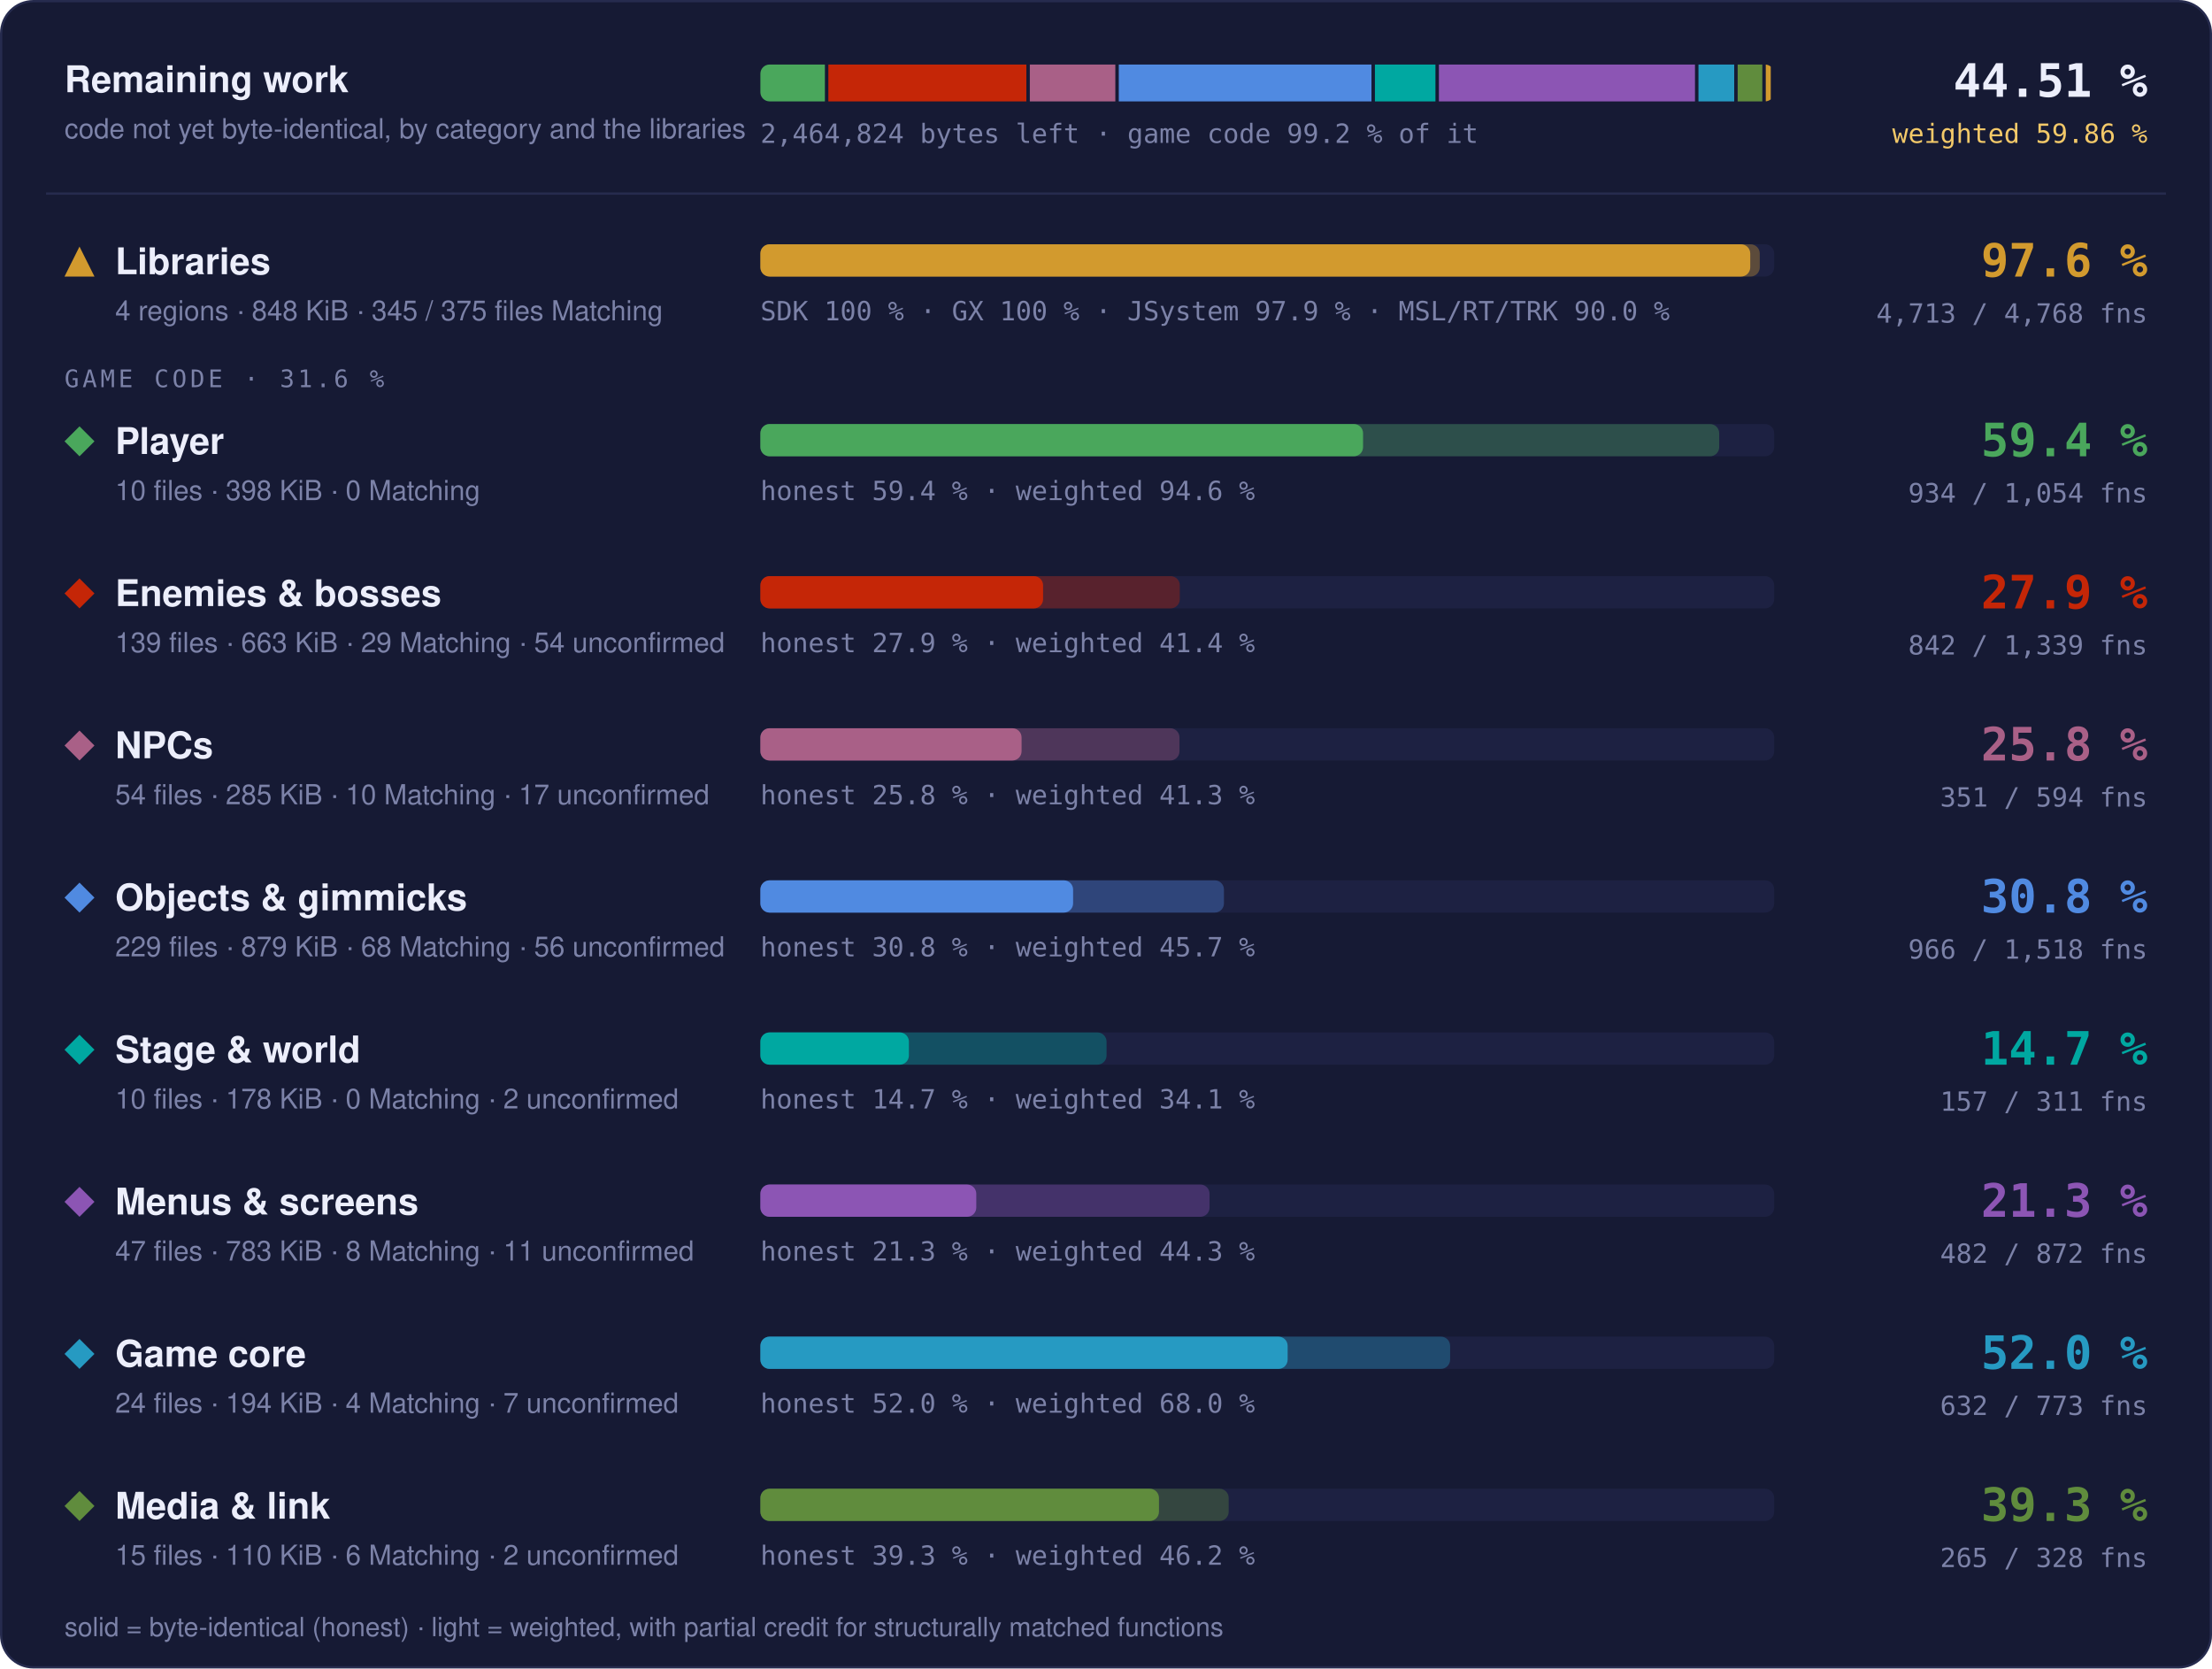
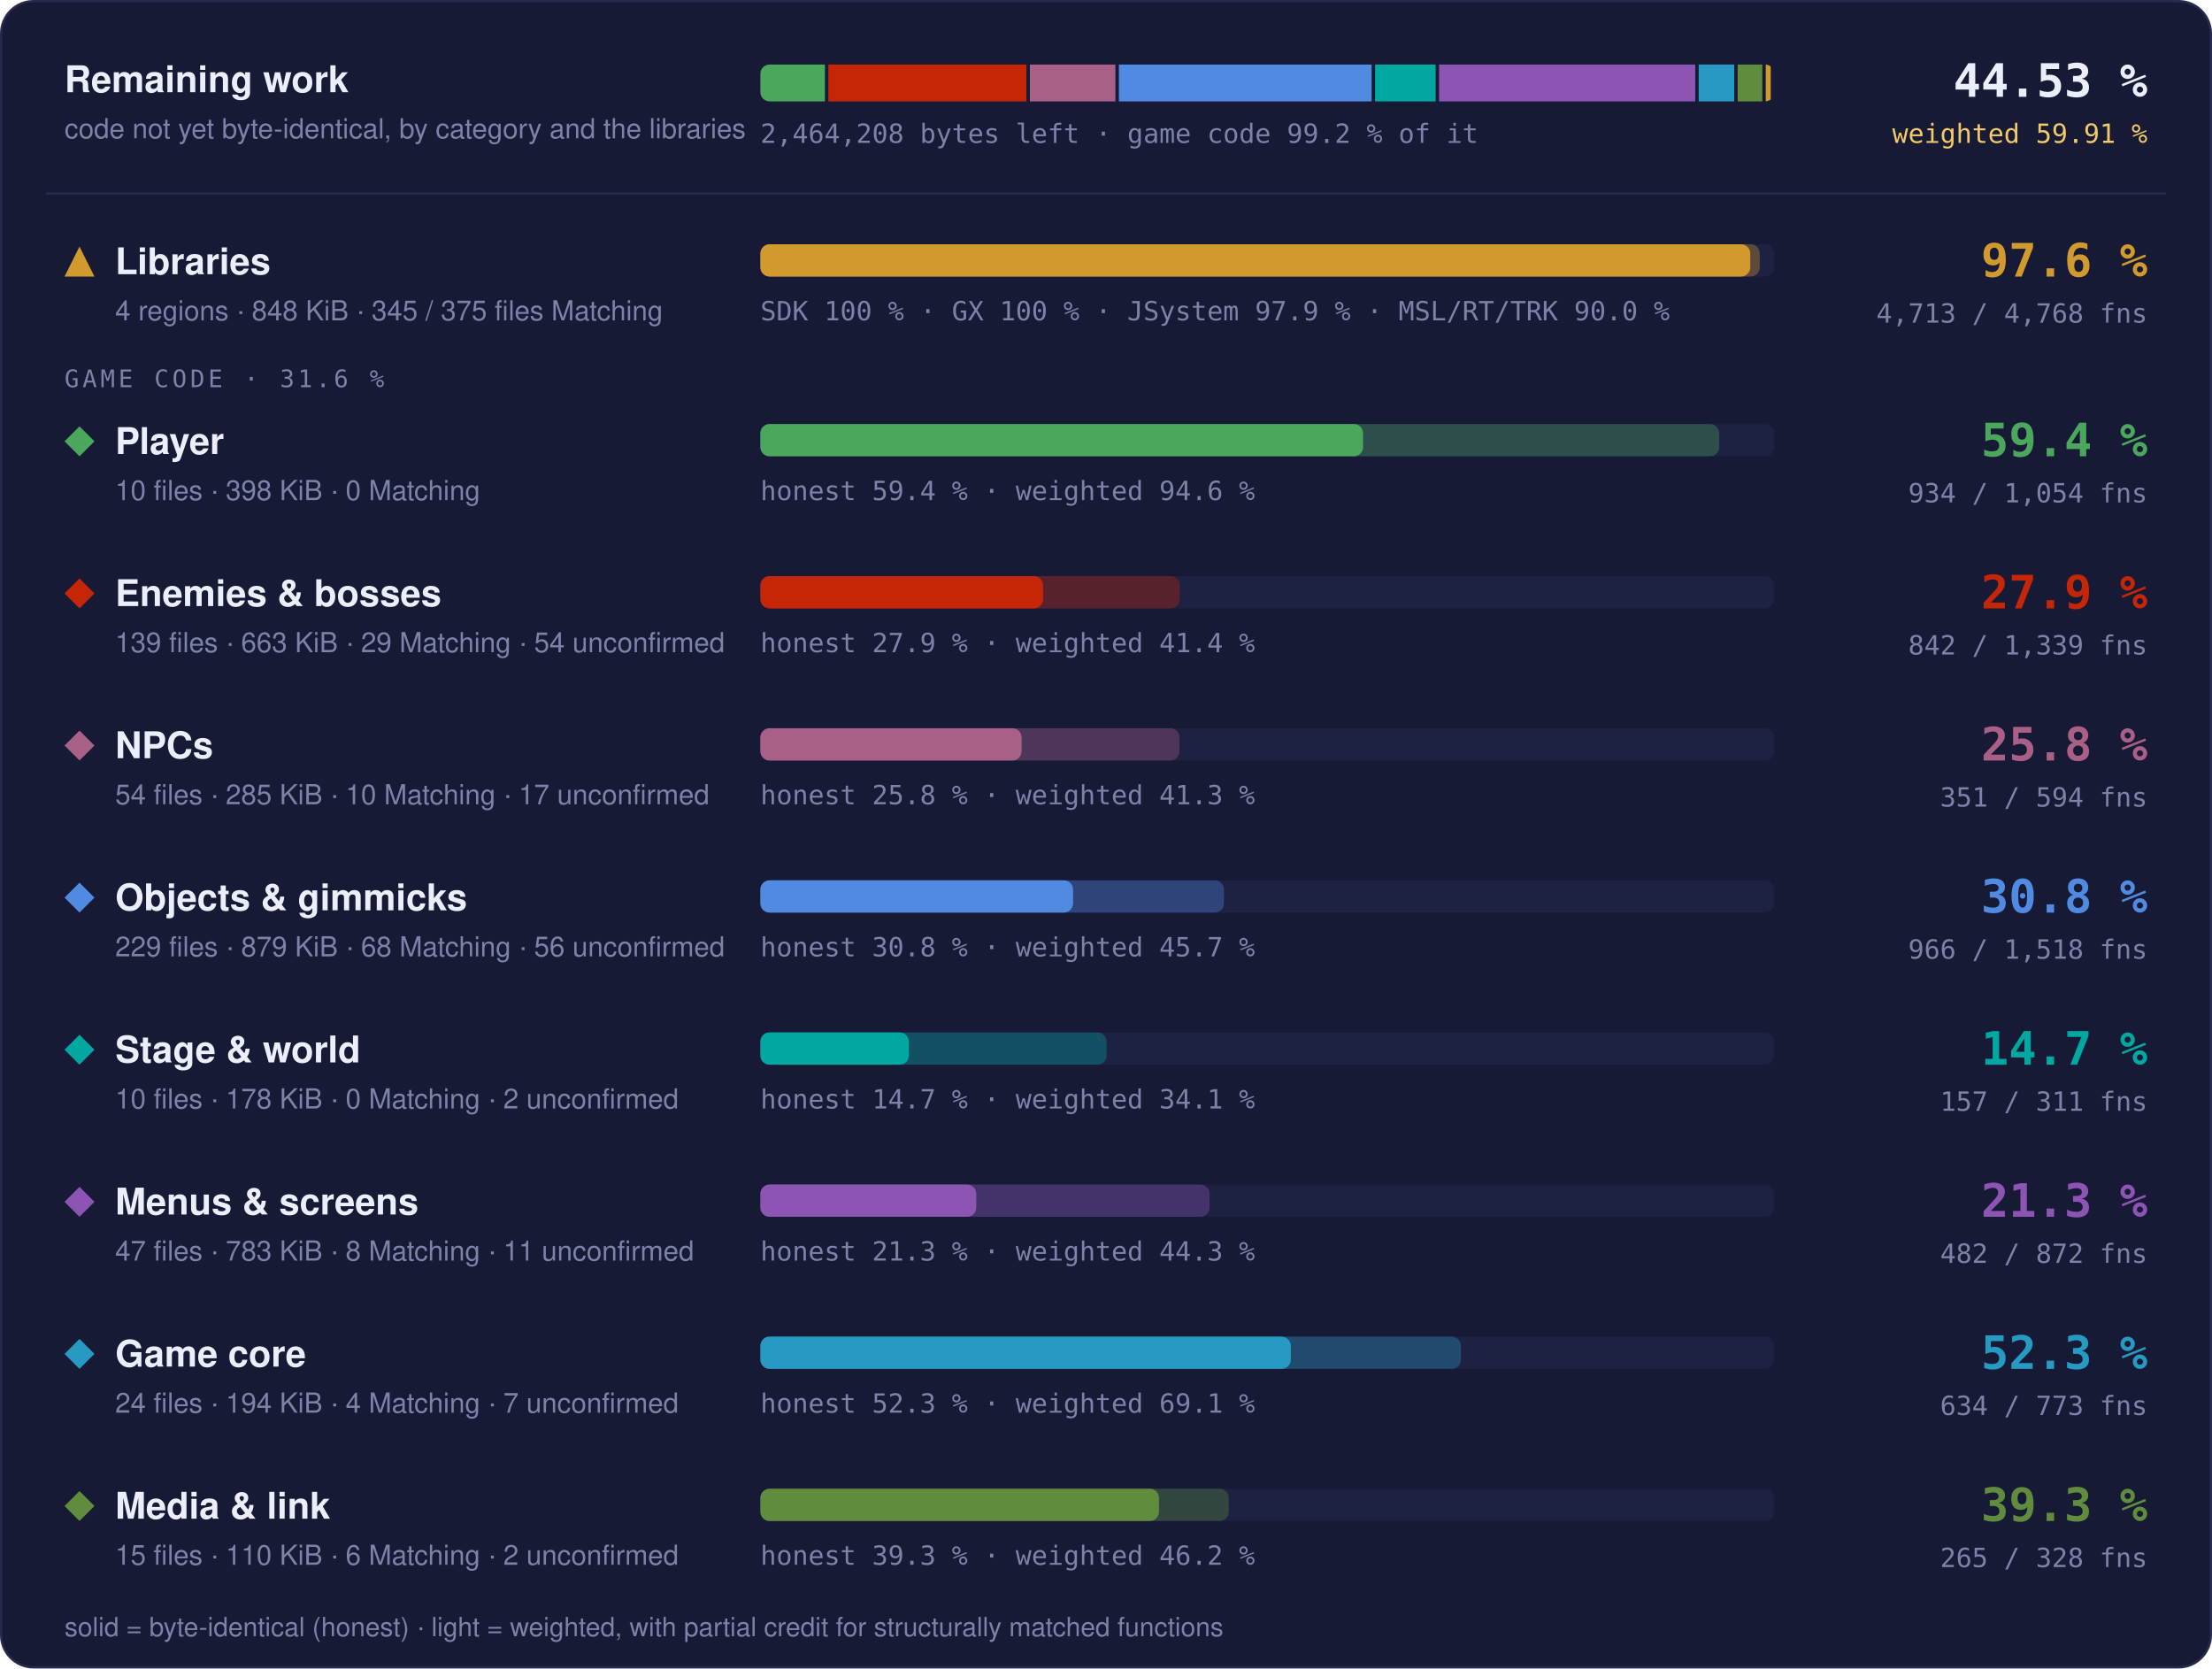
- <svg xmlns="http://www.w3.org/2000/svg" width="960" height="724" viewBox="0 0 960 724" role="img" aria-label="Progress overview: Libraries 97.6 % of code, 4713 of 4768 functions; Player 59.4 % of code, 934 of 1054 functions; Enemies &amp; bosses 27.9 % of code, 842 of 1339 functions; NPCs 25.8 % of code, 351 of 594 functions; Objects &amp; gimmicks 30.8 % of code, 966 of 1518 functions; Stage &amp; world 14.7 % of code, 157 of 311 functions; Menus &amp; screens 21.3 % of code, 482 of 872 functions; Game core 52.0 % of code, 632 of 773 functions; Media &amp; link 39.3 % of code, 265 of 328 functions">
+ <svg xmlns="http://www.w3.org/2000/svg" width="960" height="724" viewBox="0 0 960 724" role="img" aria-label="Progress overview: Libraries 97.6 % of code, 4713 of 4768 functions; Player 59.4 % of code, 934 of 1054 functions; Enemies &amp; bosses 27.9 % of code, 842 of 1339 functions; NPCs 25.8 % of code, 351 of 594 functions; Objects &amp; gimmicks 30.8 % of code, 966 of 1518 functions; Stage &amp; world 14.7 % of code, 157 of 311 functions; Menus &amp; screens 21.3 % of code, 482 of 872 functions; Game core 52.3 % of code, 634 of 773 functions; Media &amp; link 39.3 % of code, 265 of 328 functions">
  <style>text { font-family: -apple-system, BlinkMacSystemFont, 'Segoe UI', Helvetica, Arial, sans-serif; } .mono { font-family: ui-monospace, SFMono-Regular, 'SF Mono', Menlo, Consolas, monospace; } .grow { transform-box: fill-box; transform-origin: 0 50%; animation: grow 1.4s cubic-bezier(.2,.8,.2,1) both; } @keyframes grow { from { transform: scaleX(0); } } @media (prefers-reduced-motion: reduce) { * { animation: none !important; } }</style>
  <rect x="0.5" y="0.5" width="959" height="723" rx="14" fill="#161a34" stroke="#262b4e" />
  <text x="28" y="40" font-size="16" font-weight="700" fill="#eceefb">Remaining work</text>
  <text x="28" y="60" font-size="12" fill="#7c82a8">code not yet byte-identical, by category and the libraries</text>
  <clipPath id="rw">
    <rect x="330" y="28" width="440" height="16" rx="4" />
  </clipPath>
  <g clip-path="url(#rw)">
-     <rect class="grow" x="330.00" y="28" width="28.00" height="16" fill="#4aa75c" />
-     <rect class="grow" x="359.50" y="28" width="85.94" height="16" fill="#c52607" />
-     <rect class="grow" x="446.94" y="28" width="37.11" height="16" fill="#a96087" />
-     <rect class="grow" x="485.55" y="28" width="109.66" height="16" fill="#508ae1" />
-     <rect class="grow" x="596.71" y="28" width="26.27" height="16" fill="#00a8a1" />
-     <rect class="grow" x="624.48" y="28" width="111.14" height="16" fill="#8c55b4" />
-     <rect class="grow" x="737.13" y="28" width="15.51" height="16" fill="#269ac2" />
+     <rect class="grow" x="330.00" y="28" width="28.01" height="16" fill="#4aa75c" />
+     <rect class="grow" x="359.51" y="28" width="85.96" height="16" fill="#c52607" />
+     <rect class="grow" x="446.97" y="28" width="37.12" height="16" fill="#a96087" />
+     <rect class="grow" x="485.59" y="28" width="109.69" height="16" fill="#508ae1" />
+     <rect class="grow" x="596.78" y="28" width="26.28" height="16" fill="#00a8a1" />
+     <rect class="grow" x="624.56" y="28" width="111.17" height="16" fill="#8c55b4" />
+     <rect class="grow" x="737.23" y="28" width="15.41" height="16" fill="#269ac2" />
    <rect class="grow" x="754.14" y="28" width="10.70" height="16" fill="#608c3d" />
    <rect class="grow" x="766.34" y="28" width="2.16" height="16" fill="#d29a2e" />
  </g>
-   <text x="330" y="62" class="mono" font-size="11.5" fill="#7c82a8">2,464,824 bytes left · game code 99.2 % of it</text>
-   <text x="932" y="42" text-anchor="end" class="mono" font-size="20" font-weight="700" fill="#eceefb">44.51 %</text>
-   <text x="932" y="62" text-anchor="end" class="mono" font-size="11.5" fill="#f3c969">weighted 59.86 %</text>
+   <text x="330" y="62" class="mono" font-size="11.5" fill="#7c82a8">2,464,208 bytes left · game code 99.2 % of it</text>
+   <text x="932" y="42" text-anchor="end" class="mono" font-size="20" font-weight="700" fill="#eceefb">44.53 %</text>
+   <text x="932" y="62" text-anchor="end" class="mono" font-size="11.5" fill="#f3c969">weighted 59.91 %</text>
  <line x1="20" x2="940" y1="84" y2="84" stroke="#262b4e" />
  <g fill="#d29a2e">
    <path d="M34.5 107L41 120L28 120Z" />
  </g>
  <text x="50" y="119" font-size="16" font-weight="700" fill="#eceefb">Libraries</text>
  <text x="50" y="139" font-size="12" fill="#7c82a8">4 regions · 848 KiB · 345 / 375 files Matching</text>
  <rect x="330" y="106" width="440" height="14" rx="4" fill="#1d2142" />
  <rect class="grow" style="animation-delay:0.0s" x="330" y="106" width="433.73" height="14" rx="4" fill="#d29a2e" fill-opacity="0.35" />
  <rect class="grow" style="animation-delay:0.0s" x="330" y="106" width="429.60" height="14" rx="4" fill="#d29a2e" />
  <text x="330" y="139" class="mono" font-size="11.5" fill="#7c82a8">SDK 100 % · GX 100 % · JSystem 97.9 % · MSL/RT/TRK 90.0 %</text>
  <text x="932" y="120" text-anchor="end" class="mono" font-size="20" font-weight="700" fill="#d29a2e">97.6 %</text>
  <text x="932" y="140" text-anchor="end" class="mono" font-size="11.5" fill="#7c82a8">4,713 / 4,768 fns</text>
  <text x="28" y="168" class="mono" font-size="10.5" letter-spacing="0.14em" fill="#7c82a8">GAME CODE · 31.6 %</text>
  <g fill="#4aa75c">
    <path d="M34.5 185L41 191.5L34.5 198L28 191.5Z" />
  </g>
  <text x="50" y="197" font-size="16" font-weight="700" fill="#eceefb">Player</text>
  <text x="50" y="217" font-size="12" fill="#7c82a8">10 files · 398 KiB · 0 Matching</text>
  <rect x="330" y="184" width="440" height="14" rx="4" fill="#1d2142" />
  <rect class="grow" style="animation-delay:0.1s" x="330" y="184" width="416.13" height="14" rx="4" fill="#4aa75c" fill-opacity="0.35" />
  <rect class="grow" style="animation-delay:0.1s" x="330" y="184" width="261.57" height="14" rx="4" fill="#4aa75c" />
  <text x="330" y="217" class="mono" font-size="11.5" fill="#7c82a8">honest 59.4 % · weighted 94.6 %</text>
  <text x="932" y="198" text-anchor="end" class="mono" font-size="20" font-weight="700" fill="#4aa75c">59.4 %</text>
  <text x="932" y="218" text-anchor="end" class="mono" font-size="11.5" fill="#7c82a8">934 / 1,054 fns</text>
  <g fill="#c52607">
    <path d="M34.5 251L41 257.5L34.5 264L28 257.5Z" />
  </g>
  <text x="50" y="263" font-size="16" font-weight="700" fill="#eceefb">Enemies &amp; bosses</text>
  <text x="50" y="283" font-size="12" fill="#7c82a8">139 files · 663 KiB · 29 Matching · 54 unconfirmed</text>
  <rect x="330" y="250" width="440" height="14" rx="4" fill="#1d2142" />
  <rect class="grow" style="animation-delay:0.2s" x="330" y="250" width="182.03" height="14" rx="4" fill="#c52607" fill-opacity="0.35" />
  <rect class="grow" style="animation-delay:0.2s" x="330" y="250" width="122.70" height="14" rx="4" fill="#c52607" />
  <text x="330" y="283" class="mono" font-size="11.5" fill="#7c82a8">honest 27.9 % · weighted 41.4 %</text>
  <text x="932" y="264" text-anchor="end" class="mono" font-size="20" font-weight="700" fill="#c52607">27.9 %</text>
  <text x="932" y="284" text-anchor="end" class="mono" font-size="11.5" fill="#7c82a8">842 / 1,339 fns</text>
  <g fill="#a96087">
    <path d="M34.5 317L41 323.5L34.5 330L28 323.5Z" />
  </g>
  <text x="50" y="329" font-size="16" font-weight="700" fill="#eceefb">NPCs</text>
  <text x="50" y="349" font-size="12" fill="#7c82a8">54 files · 285 KiB · 10 Matching · 17 unconfirmed</text>
  <rect x="330" y="316" width="440" height="14" rx="4" fill="#1d2142" />
  <rect class="grow" style="animation-delay:0.3s" x="330" y="316" width="181.89" height="14" rx="4" fill="#a96087" fill-opacity="0.35" />
  <rect class="grow" style="animation-delay:0.3s" x="330" y="316" width="113.36" height="14" rx="4" fill="#a96087" />
  <text x="330" y="349" class="mono" font-size="11.5" fill="#7c82a8">honest 25.8 % · weighted 41.3 %</text>
  <text x="932" y="330" text-anchor="end" class="mono" font-size="20" font-weight="700" fill="#a96087">25.8 %</text>
  <text x="932" y="350" text-anchor="end" class="mono" font-size="11.5" fill="#7c82a8">351 / 594 fns</text>
  <g fill="#508ae1">
    <path d="M34.5 383L41 389.5L34.5 396L28 389.5Z" />
  </g>
  <text x="50" y="395" font-size="16" font-weight="700" fill="#eceefb">Objects &amp; gimmicks</text>
  <text x="50" y="415" font-size="12" fill="#7c82a8">229 files · 879 KiB · 68 Matching · 56 unconfirmed</text>
  <rect x="330" y="382" width="440" height="14" rx="4" fill="#1d2142" />
  <rect class="grow" style="animation-delay:0.4s" x="330" y="382" width="201.19" height="14" rx="4" fill="#508ae1" fill-opacity="0.35" />
  <rect class="grow" style="animation-delay:0.4s" x="330" y="382" width="135.72" height="14" rx="4" fill="#508ae1" />
  <text x="330" y="415" class="mono" font-size="11.5" fill="#7c82a8">honest 30.8 % · weighted 45.7 %</text>
  <text x="932" y="396" text-anchor="end" class="mono" font-size="20" font-weight="700" fill="#508ae1">30.8 %</text>
  <text x="932" y="416" text-anchor="end" class="mono" font-size="11.5" fill="#7c82a8">966 / 1,518 fns</text>
  <g fill="#00a8a1">
    <path d="M34.5 449L41 455.5L34.5 462L28 455.5Z" />
  </g>
  <text x="50" y="461" font-size="16" font-weight="700" fill="#eceefb">Stage &amp; world</text>
  <text x="50" y="481" font-size="12" fill="#7c82a8">10 files · 178 KiB · 0 Matching · 2 unconfirmed</text>
  <rect x="330" y="448" width="440" height="14" rx="4" fill="#1d2142" />
  <rect class="grow" style="animation-delay:0.5s" x="330" y="448" width="150.24" height="14" rx="4" fill="#00a8a1" fill-opacity="0.35" />
  <rect class="grow" style="animation-delay:0.5s" x="330" y="448" width="64.46" height="14" rx="4" fill="#00a8a1" />
  <text x="330" y="481" class="mono" font-size="11.5" fill="#7c82a8">honest 14.7 % · weighted 34.1 %</text>
  <text x="932" y="462" text-anchor="end" class="mono" font-size="20" font-weight="700" fill="#00a8a1">14.7 %</text>
  <text x="932" y="482" text-anchor="end" class="mono" font-size="11.5" fill="#7c82a8">157 / 311 fns</text>
  <g fill="#8c55b4">
    <path d="M34.5 515L41 521.5L34.5 528L28 521.5Z" />
  </g>
  <text x="50" y="527" font-size="16" font-weight="700" fill="#eceefb">Menus &amp; screens</text>
  <text x="50" y="547" font-size="12" fill="#7c82a8">47 files · 783 KiB · 8 Matching · 11 unconfirmed</text>
  <rect x="330" y="514" width="440" height="14" rx="4" fill="#1d2142" />
  <rect class="grow" style="animation-delay:0.6s" x="330" y="514" width="194.94" height="14" rx="4" fill="#8c55b4" fill-opacity="0.35" />
  <rect class="grow" style="animation-delay:0.6s" x="330" y="514" width="93.70" height="14" rx="4" fill="#8c55b4" />
  <text x="330" y="547" class="mono" font-size="11.5" fill="#7c82a8">honest 21.3 % · weighted 44.3 %</text>
  <text x="932" y="528" text-anchor="end" class="mono" font-size="20" font-weight="700" fill="#8c55b4">21.3 %</text>
  <text x="932" y="548" text-anchor="end" class="mono" font-size="11.5" fill="#7c82a8">482 / 872 fns</text>
  <g fill="#269ac2">
    <path d="M34.5 581L41 587.5L34.5 594L28 587.5Z" />
  </g>
  <text x="50" y="593" font-size="16" font-weight="700" fill="#eceefb">Game core</text>
  <text x="50" y="613" font-size="12" fill="#7c82a8">24 files · 194 KiB · 4 Matching · 7 unconfirmed</text>
  <rect x="330" y="580" width="440" height="14" rx="4" fill="#1d2142" />
-   <rect class="grow" style="animation-delay:0.7s" x="330" y="580" width="299.34" height="14" rx="4" fill="#269ac2" fill-opacity="0.35" />
-   <rect class="grow" style="animation-delay:0.7s" x="330" y="580" width="228.83" height="14" rx="4" fill="#269ac2" />
-   <text x="330" y="613" class="mono" font-size="11.5" fill="#7c82a8">honest 52.0 % · weighted 68.0 %</text>
-   <text x="932" y="594" text-anchor="end" class="mono" font-size="20" font-weight="700" fill="#269ac2">52.0 %</text>
-   <text x="932" y="614" text-anchor="end" class="mono" font-size="11.5" fill="#7c82a8">632 / 773 fns</text>
+   <rect class="grow" style="animation-delay:0.7s" x="330" y="580" width="304.03" height="14" rx="4" fill="#269ac2" fill-opacity="0.35" />
+   <rect class="grow" style="animation-delay:0.7s" x="330" y="580" width="230.20" height="14" rx="4" fill="#269ac2" />
+   <text x="330" y="613" class="mono" font-size="11.5" fill="#7c82a8">honest 52.3 % · weighted 69.1 %</text>
+   <text x="932" y="594" text-anchor="end" class="mono" font-size="20" font-weight="700" fill="#269ac2">52.3 %</text>
+   <text x="932" y="614" text-anchor="end" class="mono" font-size="11.5" fill="#7c82a8">634 / 773 fns</text>
  <g fill="#608c3d">
    <path d="M34.5 647L41 653.5L34.5 660L28 653.5Z" />
  </g>
  <text x="50" y="659" font-size="16" font-weight="700" fill="#eceefb">Media &amp; link</text>
  <text x="50" y="679" font-size="12" fill="#7c82a8">15 files · 110 KiB · 6 Matching · 2 unconfirmed</text>
  <rect x="330" y="646" width="440" height="14" rx="4" fill="#1d2142" />
  <rect class="grow" style="animation-delay:0.8s" x="330" y="646" width="203.24" height="14" rx="4" fill="#608c3d" fill-opacity="0.35" />
  <rect class="grow" style="animation-delay:0.8s" x="330" y="646" width="172.99" height="14" rx="4" fill="#608c3d" />
  <text x="330" y="679" class="mono" font-size="11.5" fill="#7c82a8">honest 39.3 % · weighted 46.2 %</text>
  <text x="932" y="660" text-anchor="end" class="mono" font-size="20" font-weight="700" fill="#608c3d">39.3 %</text>
  <text x="932" y="680" text-anchor="end" class="mono" font-size="11.5" fill="#7c82a8">265 / 328 fns</text>
  <text x="28" y="710" font-size="11.5" fill="#7c82a8">solid = byte-identical (honest) · light = weighted, with partial credit for structurally matched functions</text>
</svg>
